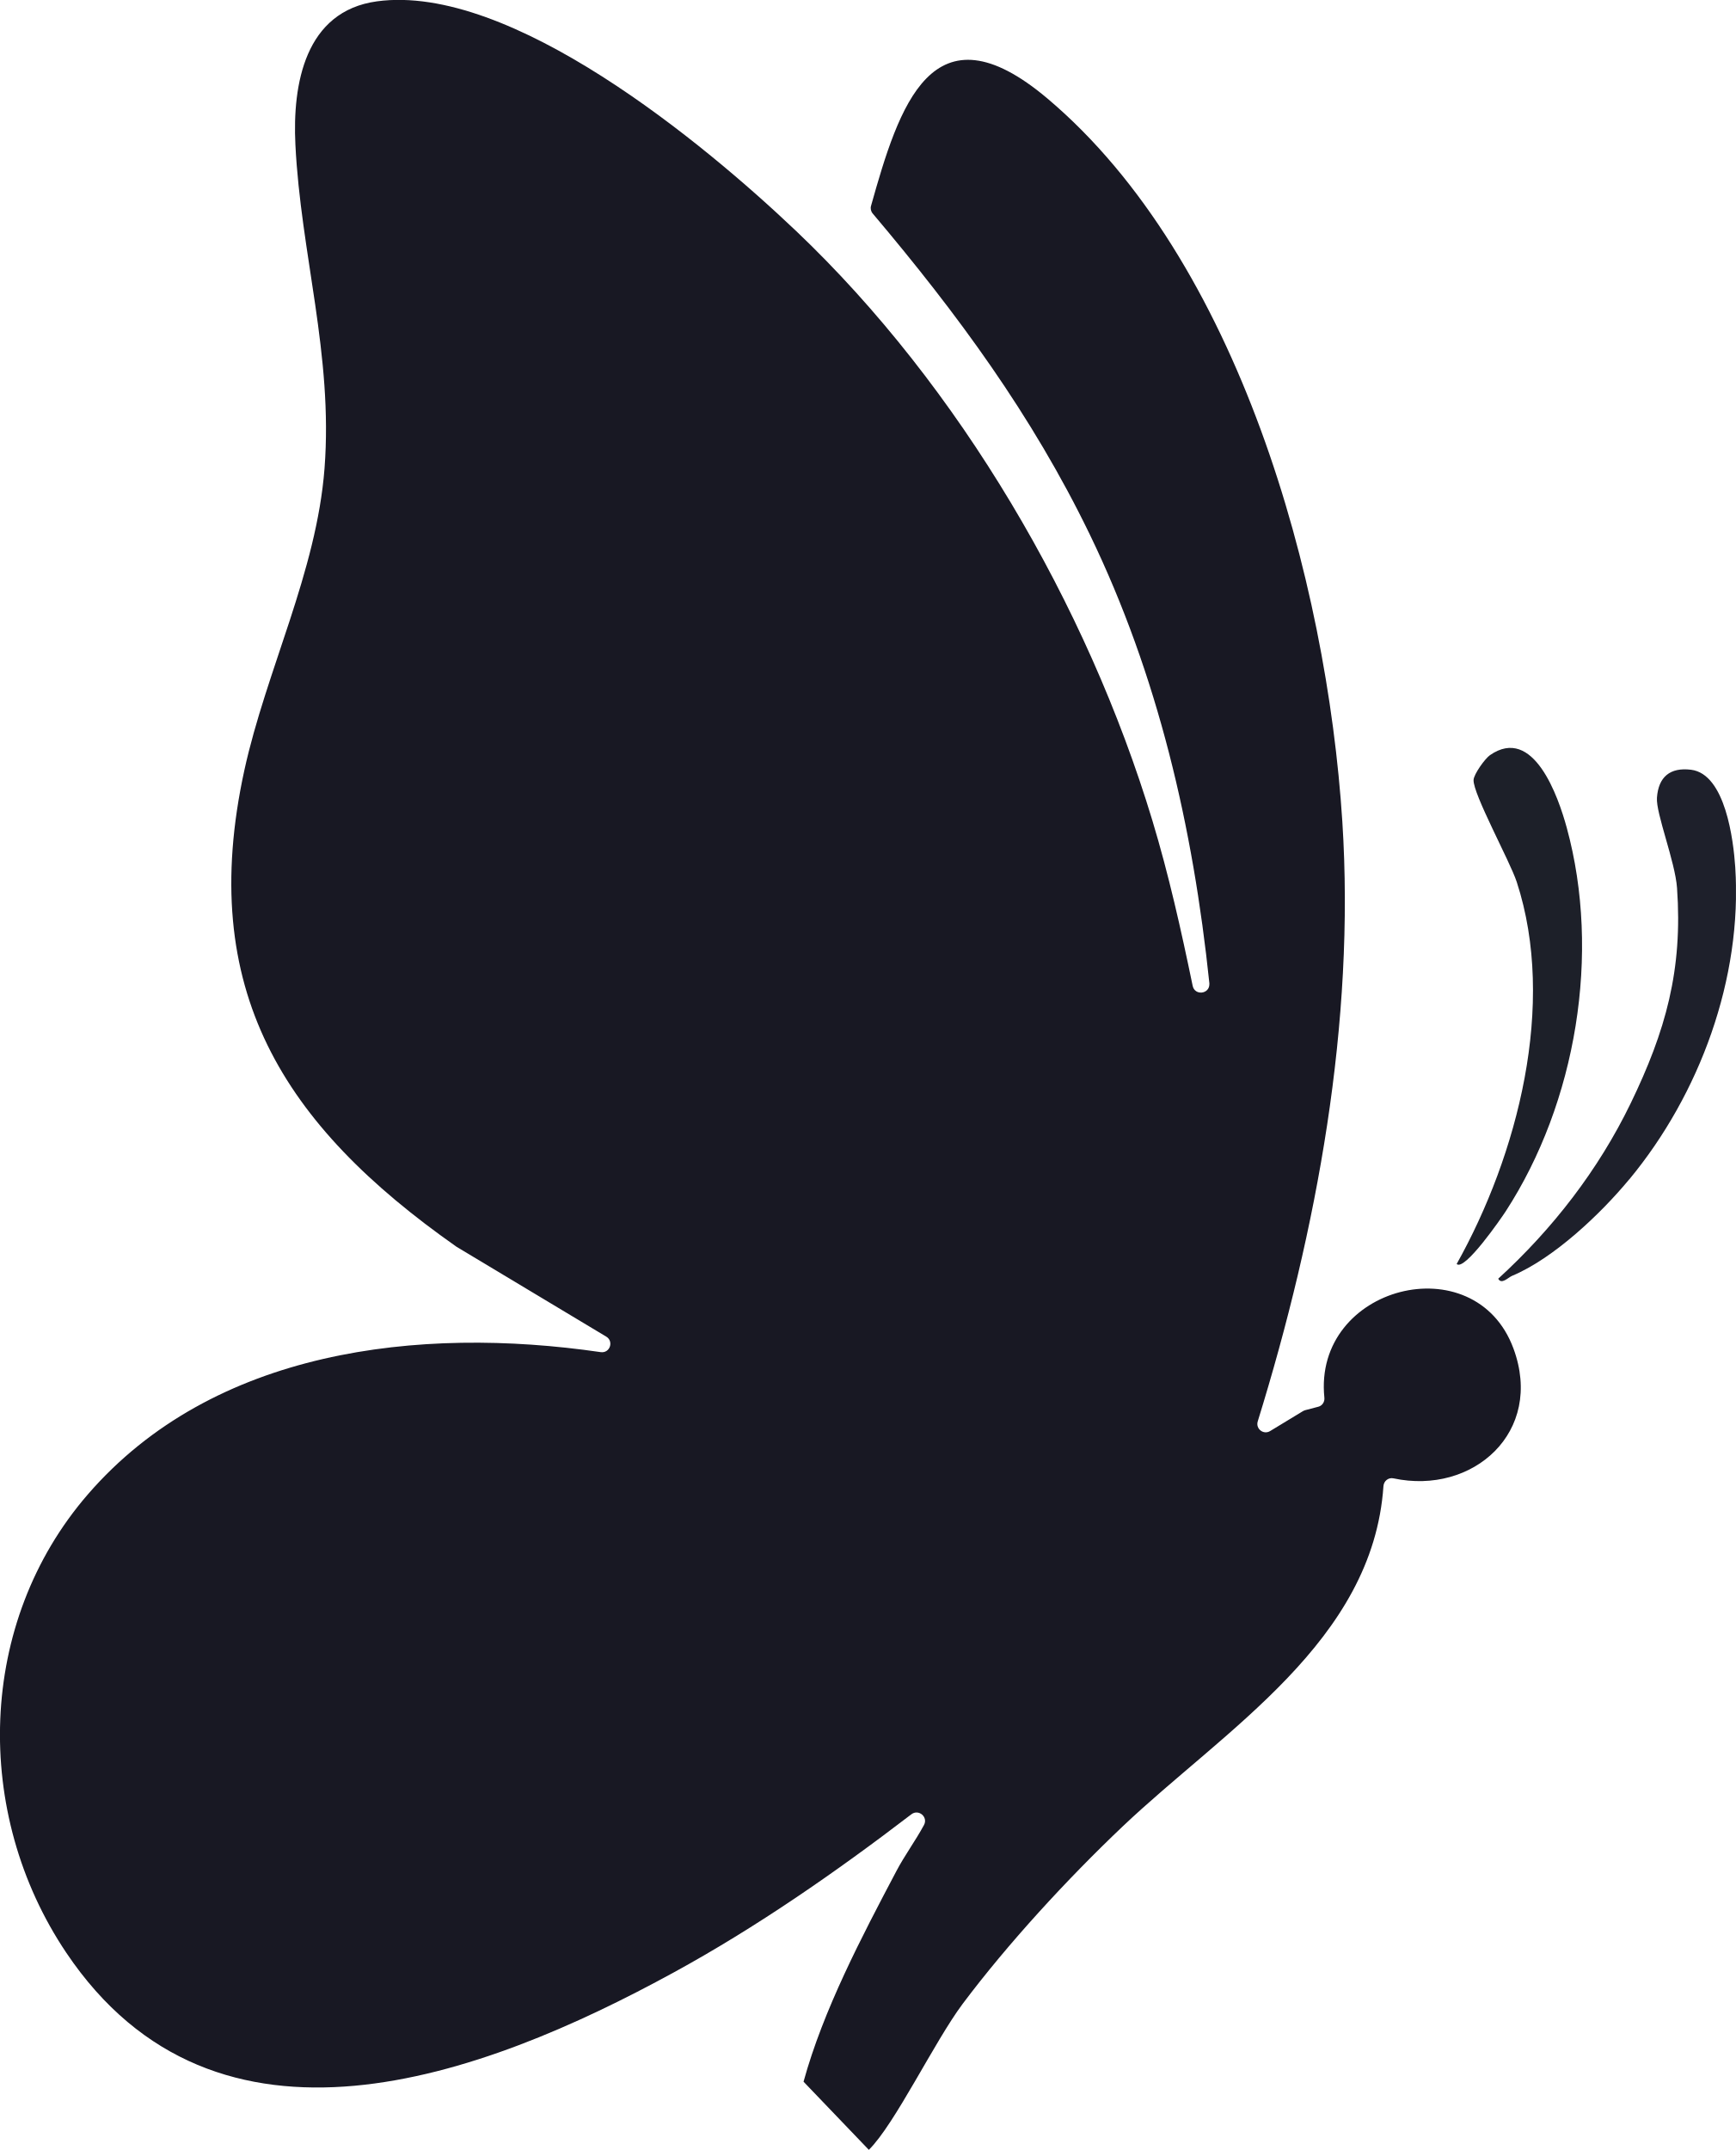
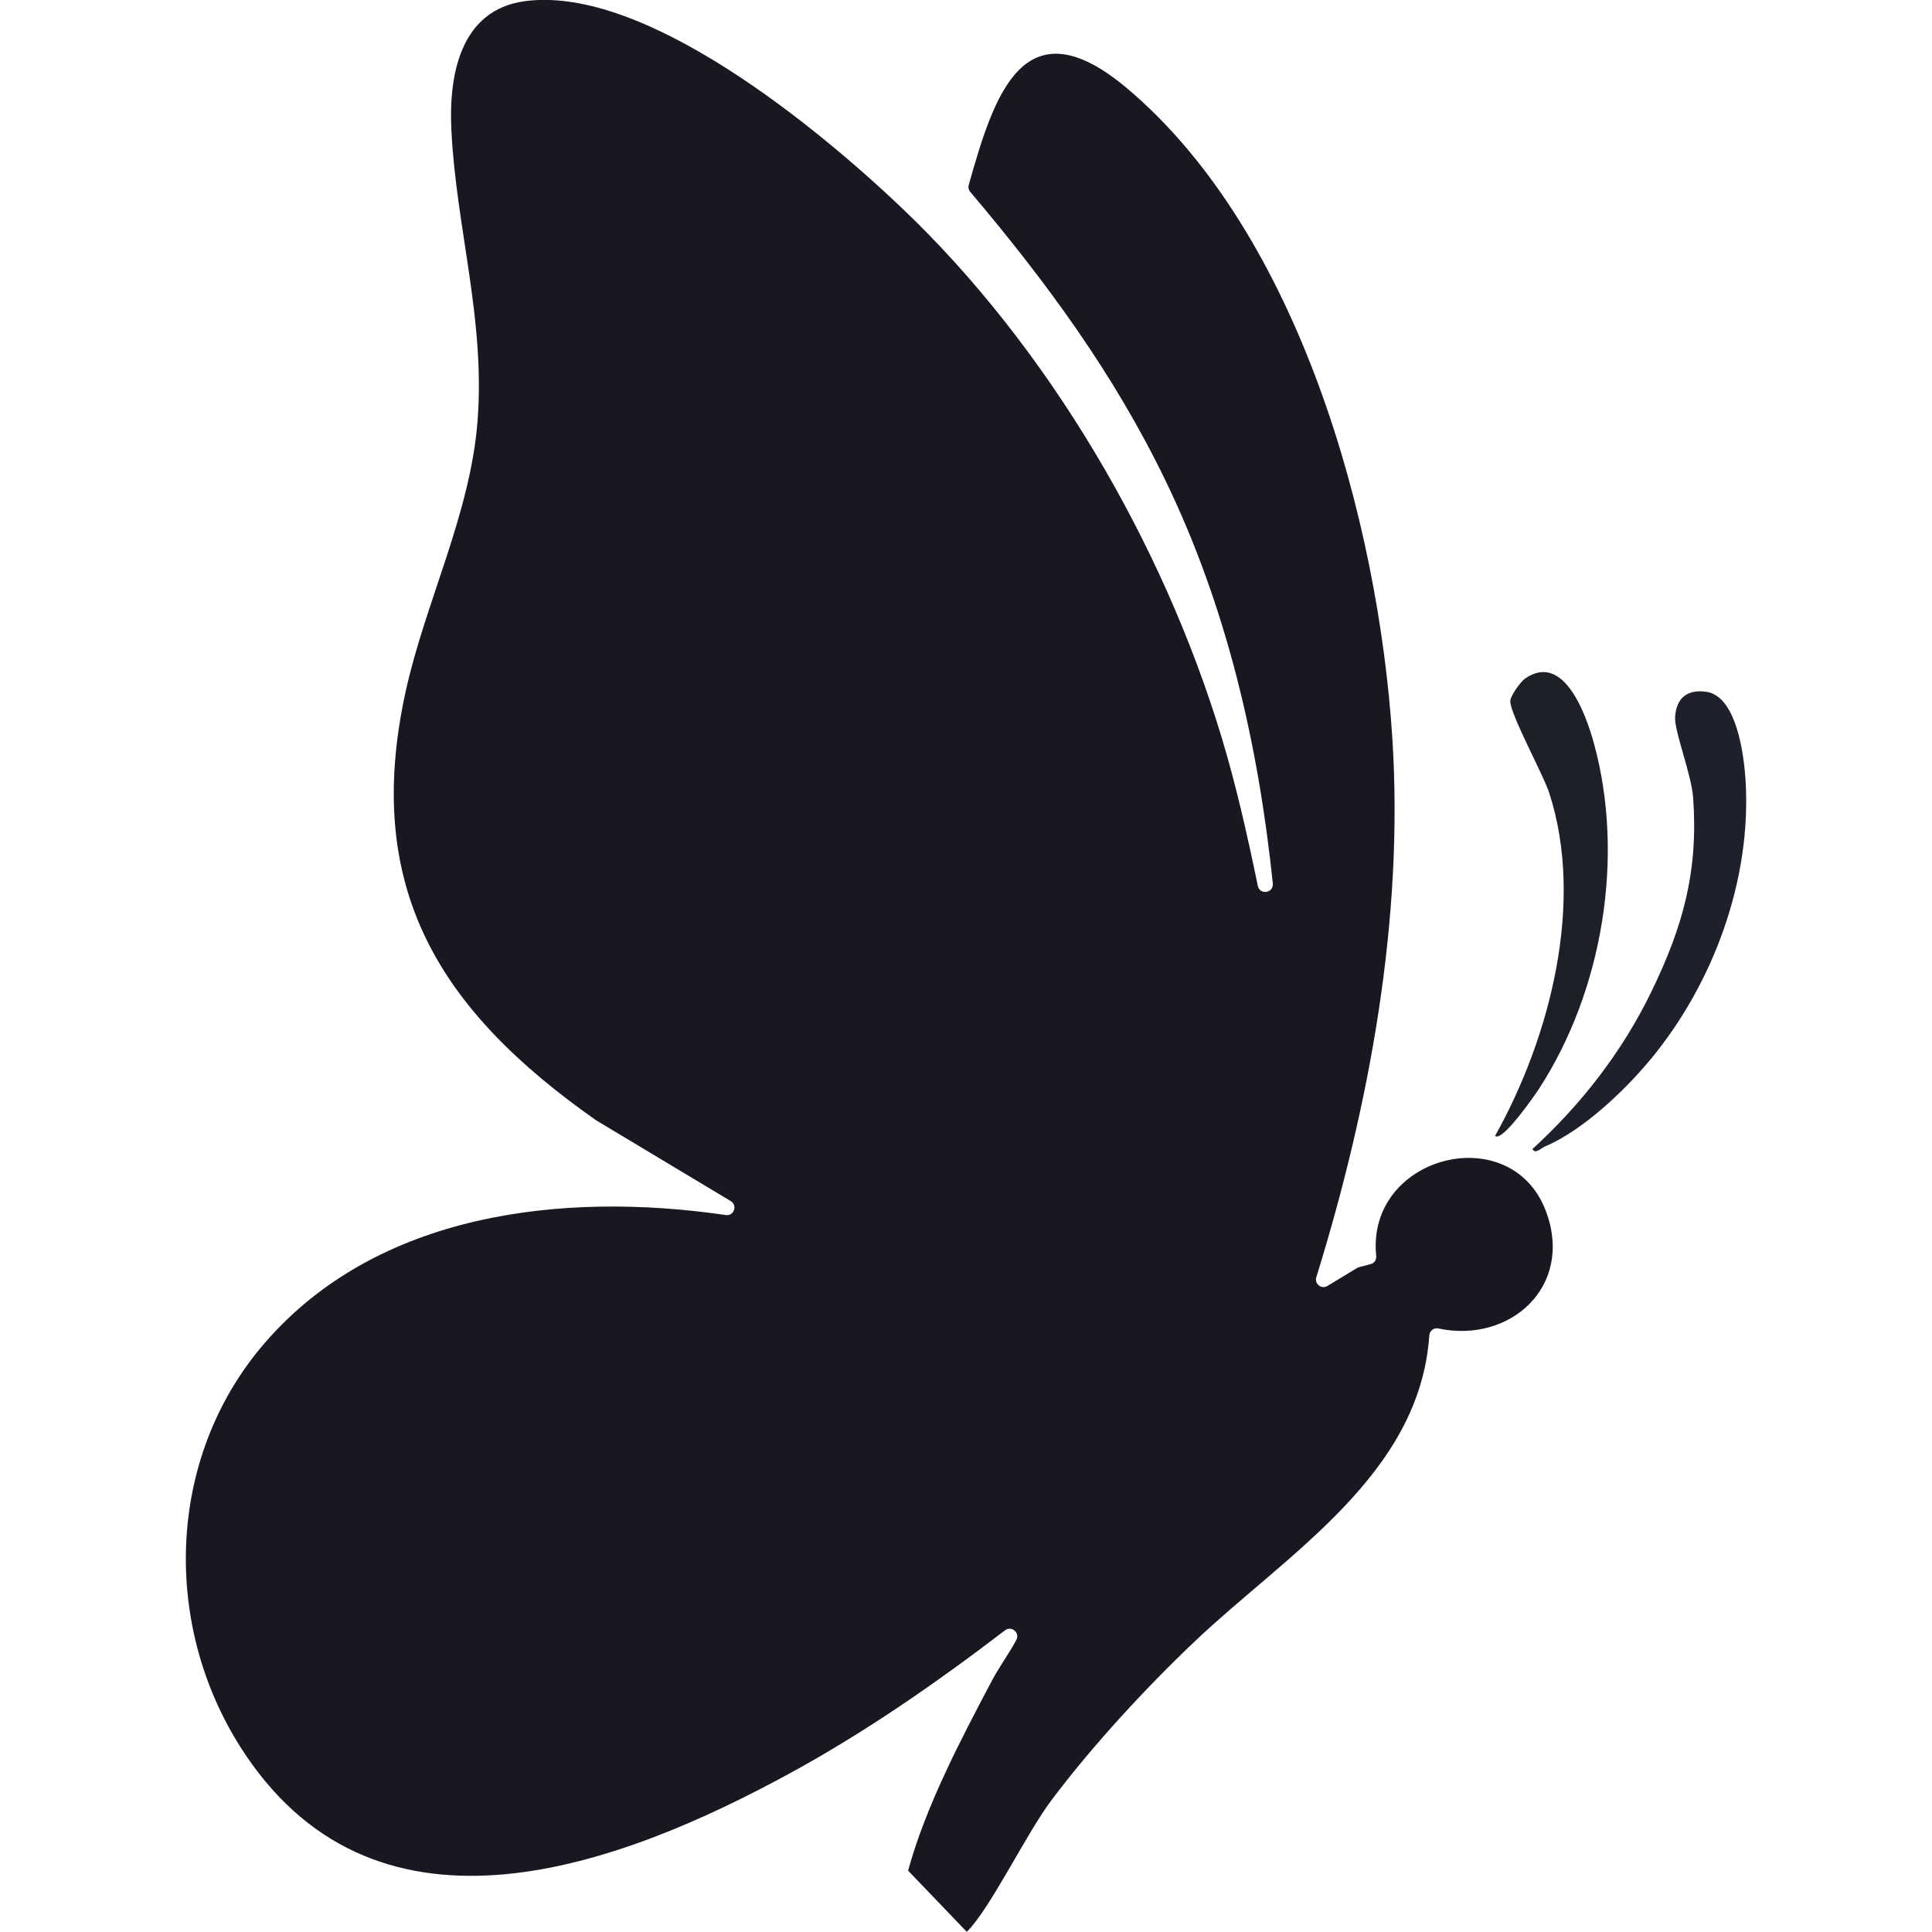
- <svg xmlns="http://www.w3.org/2000/svg" version="1.1" width="220.38" height="272.89">
-   <svg version="1.1" width="220.38" height="272.89">
-     <svg id="Layer_1" data-name="Layer 1" viewBox="0 0 220.38 272.89">
-       <defs>
-         <style>
-       .cls-1 {
-         fill: #1e202b;
-       }
- 
-       .cls-2 {
-         fill: #1d2029;
-       }
- 
-       .cls-3 {
-         fill: #181823;
-       }
+ <svg xmlns="http://www.w3.org/2000/svg" version="1.1" viewBox="0 0 272.89 272.89" width="272.89" height="272.89">
+   <defs>
+     <style>
+       .cls-1 { fill: #1e202b; }
+       .cls-2 { fill: #1d2029; }
+       .cls-3 { fill: #181823; }
    </style>
-       </defs>
-       <path class="cls-3" d="M102.01,264.22c2.5-9.1,7.38-18.38,11.78-26.72,1.05-2,2.44-3.87,3.51-5.86.55-1.02-.68-2.06-1.6-1.36-9.54,7.3-19.67,14.34-30.18,20.08-24.36,13.32-58.05,25.87-77.12-2.53-11.89-17.71-11.33-41.88,2.74-58.14,15.91-18.4,42.01-21.44,65.12-18.07,1.16.17,1.7-1.37.7-1.97l-19-11.4s-.05-.03-.07-.05c-21.91-15.4-32.95-32.57-26.87-60.43,2.78-12.7,9.17-25.16,10.18-38.33,1.1-14.4-3.02-27.24-3.7-41.1-.38-7.64,1.21-16.92,10.35-18.17,16.98-2.32,41.53,18.03,53.26,29.19,20.71,19.7,36.89,47.37,45.18,74.77,2.09,6.91,3.66,13.95,5.12,21,.27,1.28,2.15,1.06,2.12-.24h0s0-.06,0-.09c-2.07-19.81-6.51-39.06-15.2-57-7.31-15.09-16.78-27.97-27.54-40.7-.23-.27-.31-.64-.21-.98,3.54-12.59,7.73-25.99,22.4-13.61,24.27,20.48,35.46,61.08,37.43,91.77,1.64,25.49-3.21,51.82-10.74,76.13-.29.94.73,1.74,1.57,1.23l4.17-2.53c.09-.05.18-.09.28-.12l1.67-.44c.51-.13.83-.63.77-1.15-1.46-14.19,19.11-19.47,24-6.25,3.93,10.62-5.16,18.65-15.23,16.49-.64-.14-1.23.34-1.27.99-1.35,19.71-20.18,30.91-33.17,43.25-6.96,6.61-14.49,14.78-20.25,22.46-3.59,4.8-8.59,15.25-11.91,18.53" />
-       <path class="cls-1" d="M206.84,149.68c-3.63,4.39-9.6,10.05-14.89,12.26-.48.2-1.34,1.15-1.75.36,6.91-6.32,12.7-13.78,16.8-22.23,4.46-9.2,6.64-16.96,5.9-27.37-.24-3.34-2.7-9.49-2.55-11.45.19-2.64,1.66-3.88,4.33-3.55,4.36.54,5.38,8.94,5.61,12.36.92,14.12-4.51,28.83-13.44,39.62Z" />
-       <path class="cls-2" d="M184.92,160.44c7.75-13.84,12.71-32.95,7.63-48.5-.86-2.63-5.57-11.18-5.48-12.95.04-.74,1.45-2.7,2.08-3.14,5.53-3.84,8.68,5.29,9.75,9.21,4.36,15.95,1.22,34.86-7.75,48.69-.5.77-5.24,7.67-6.23,6.68Z" />
-     </svg>
-   </svg>
-   <style>@media (prefers-color-scheme: light) { :root { filter: none; } }
- @media (prefers-color-scheme: dark) { :root { filter: none; } }
- </style>
+   </defs>
+   <g transform="translate(26.255, 0)">
+     <path class="cls-3" d="M102.01,264.22c2.5-9.1,7.38-18.38,11.78-26.72,1.05-2,2.44-3.87,3.51-5.86.55-1.02-.68-2.06-1.6-1.36-9.54,7.3-19.67,14.34-30.18,20.08-24.36,13.32-58.05,25.87-77.12-2.53-11.89-17.71-11.33-41.88,2.74-58.14,15.91-18.4,42.01-21.44,65.12-18.07,1.16.17,1.7-1.37.7-1.97l-19-11.4s-.05-.03-.07-.05c-21.91-15.4-32.95-32.57-26.87-60.43,2.78-12.7,9.17-25.16,10.18-38.33,1.1-14.4-3.02-27.24-3.7-41.1-.38-7.64,1.21-16.92,10.35-18.17,16.98-2.32,41.53,18.03,53.26,29.19,20.71,19.7,36.89,47.37,45.18,74.77,2.09,6.91,3.66,13.95,5.12,21,.27,1.28,2.15,1.06,2.12-.24h0s0-.06,0-.09c-2.07-19.81-6.51-39.06-15.2-57-7.31-15.09-16.78-27.97-27.54-40.7-.23-.27-.31-.64-.21-.98,3.54-12.59,7.73-25.99,22.4-13.61,24.27,20.48,35.46,61.08,37.43,91.77,1.64,25.49-3.21,51.82-10.74,76.13-.29.94.73,1.74,1.57,1.23l4.17-2.53c.09-.05.18-.09.28-.12l1.67-.44c.51-.13.83-.63.77-1.15-1.46-14.19,19.11-19.47,24-6.25,3.93,10.62-5.16,18.65-15.23,16.49-.64-.14-1.23.34-1.27.99-1.35,19.71-20.18,30.91-33.17,43.25-6.96,6.61-14.49,14.78-20.25,22.46-3.59,4.8-8.59,15.25-11.91,18.53" />
+     <path class="cls-1" d="M206.84,149.68c-3.63,4.39-9.6,10.05-14.89,12.26-.48.2-1.34,1.15-1.75.36,6.91-6.32,12.7-13.78,16.8-22.23,4.46-9.2,6.64-16.96,5.9-27.37-.24-3.34-2.7-9.49-2.55-11.45.19-2.64,1.66-3.88,4.33-3.55,4.36.54,5.38,8.94,5.61,12.36.92,14.12-4.51,28.83-13.44,39.62Z" />
+     <path class="cls-2" d="M184.92,160.44c7.75-13.84,12.71-32.95,7.63-48.5-.86-2.63-5.57-11.18-5.48-12.95.04-.74,1.45-2.7,2.08-3.14,5.53-3.84,8.68,5.29,9.75,9.21,4.36,15.95,1.22,34.86-7.75,48.69-.5.77-5.24,7.67-6.23,6.68Z" />
+   </g>
</svg>
